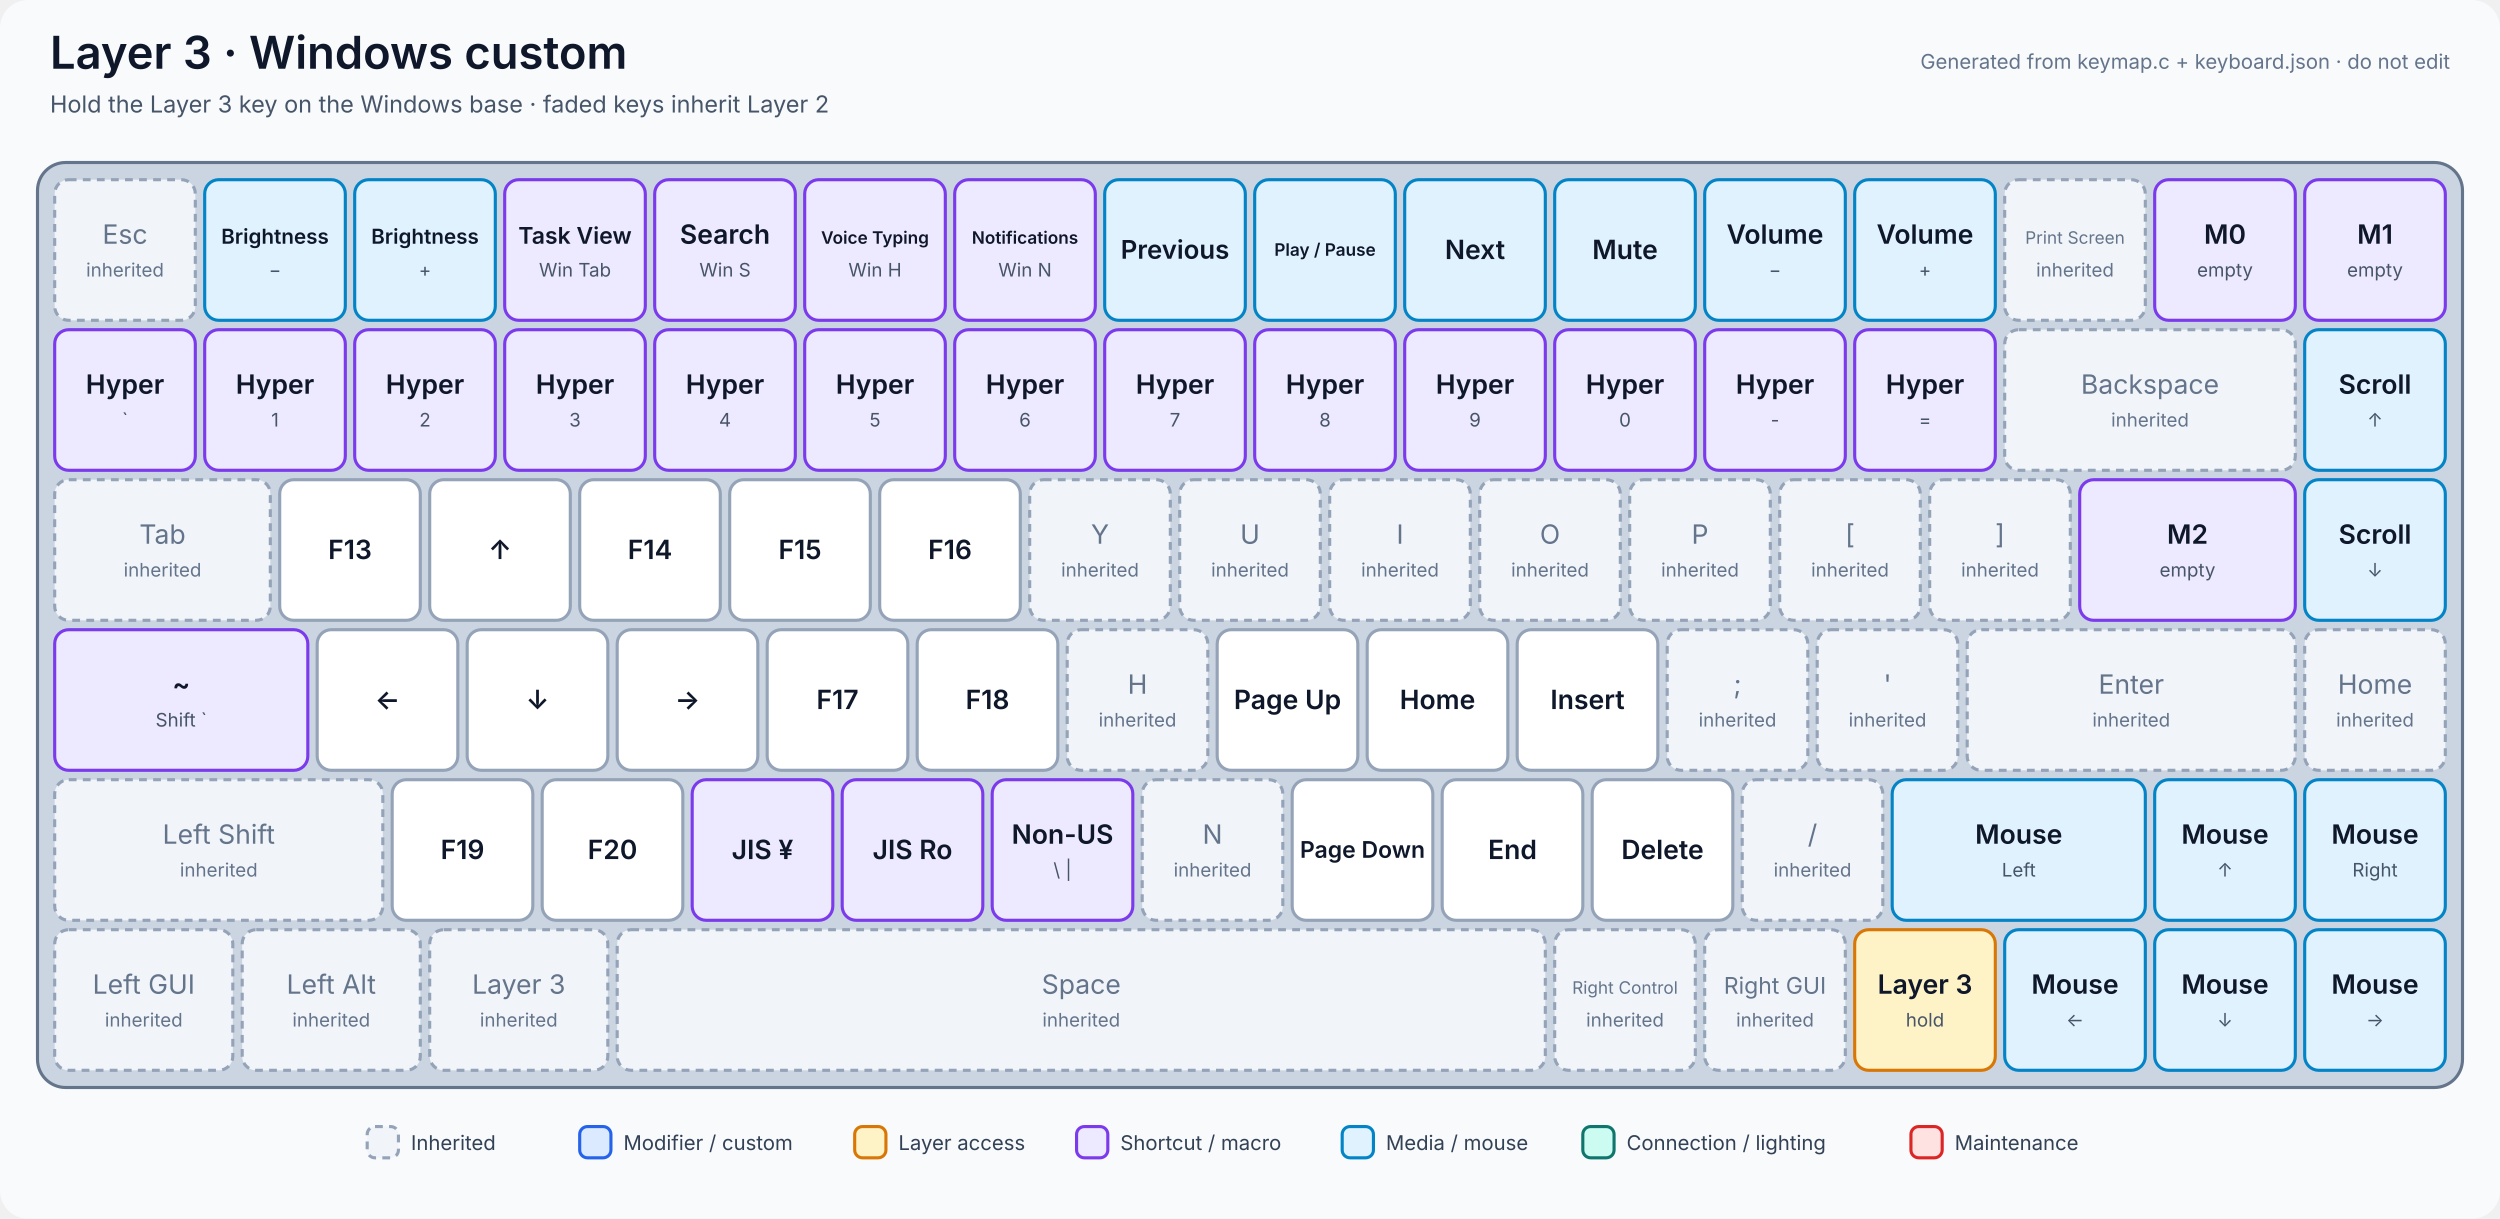
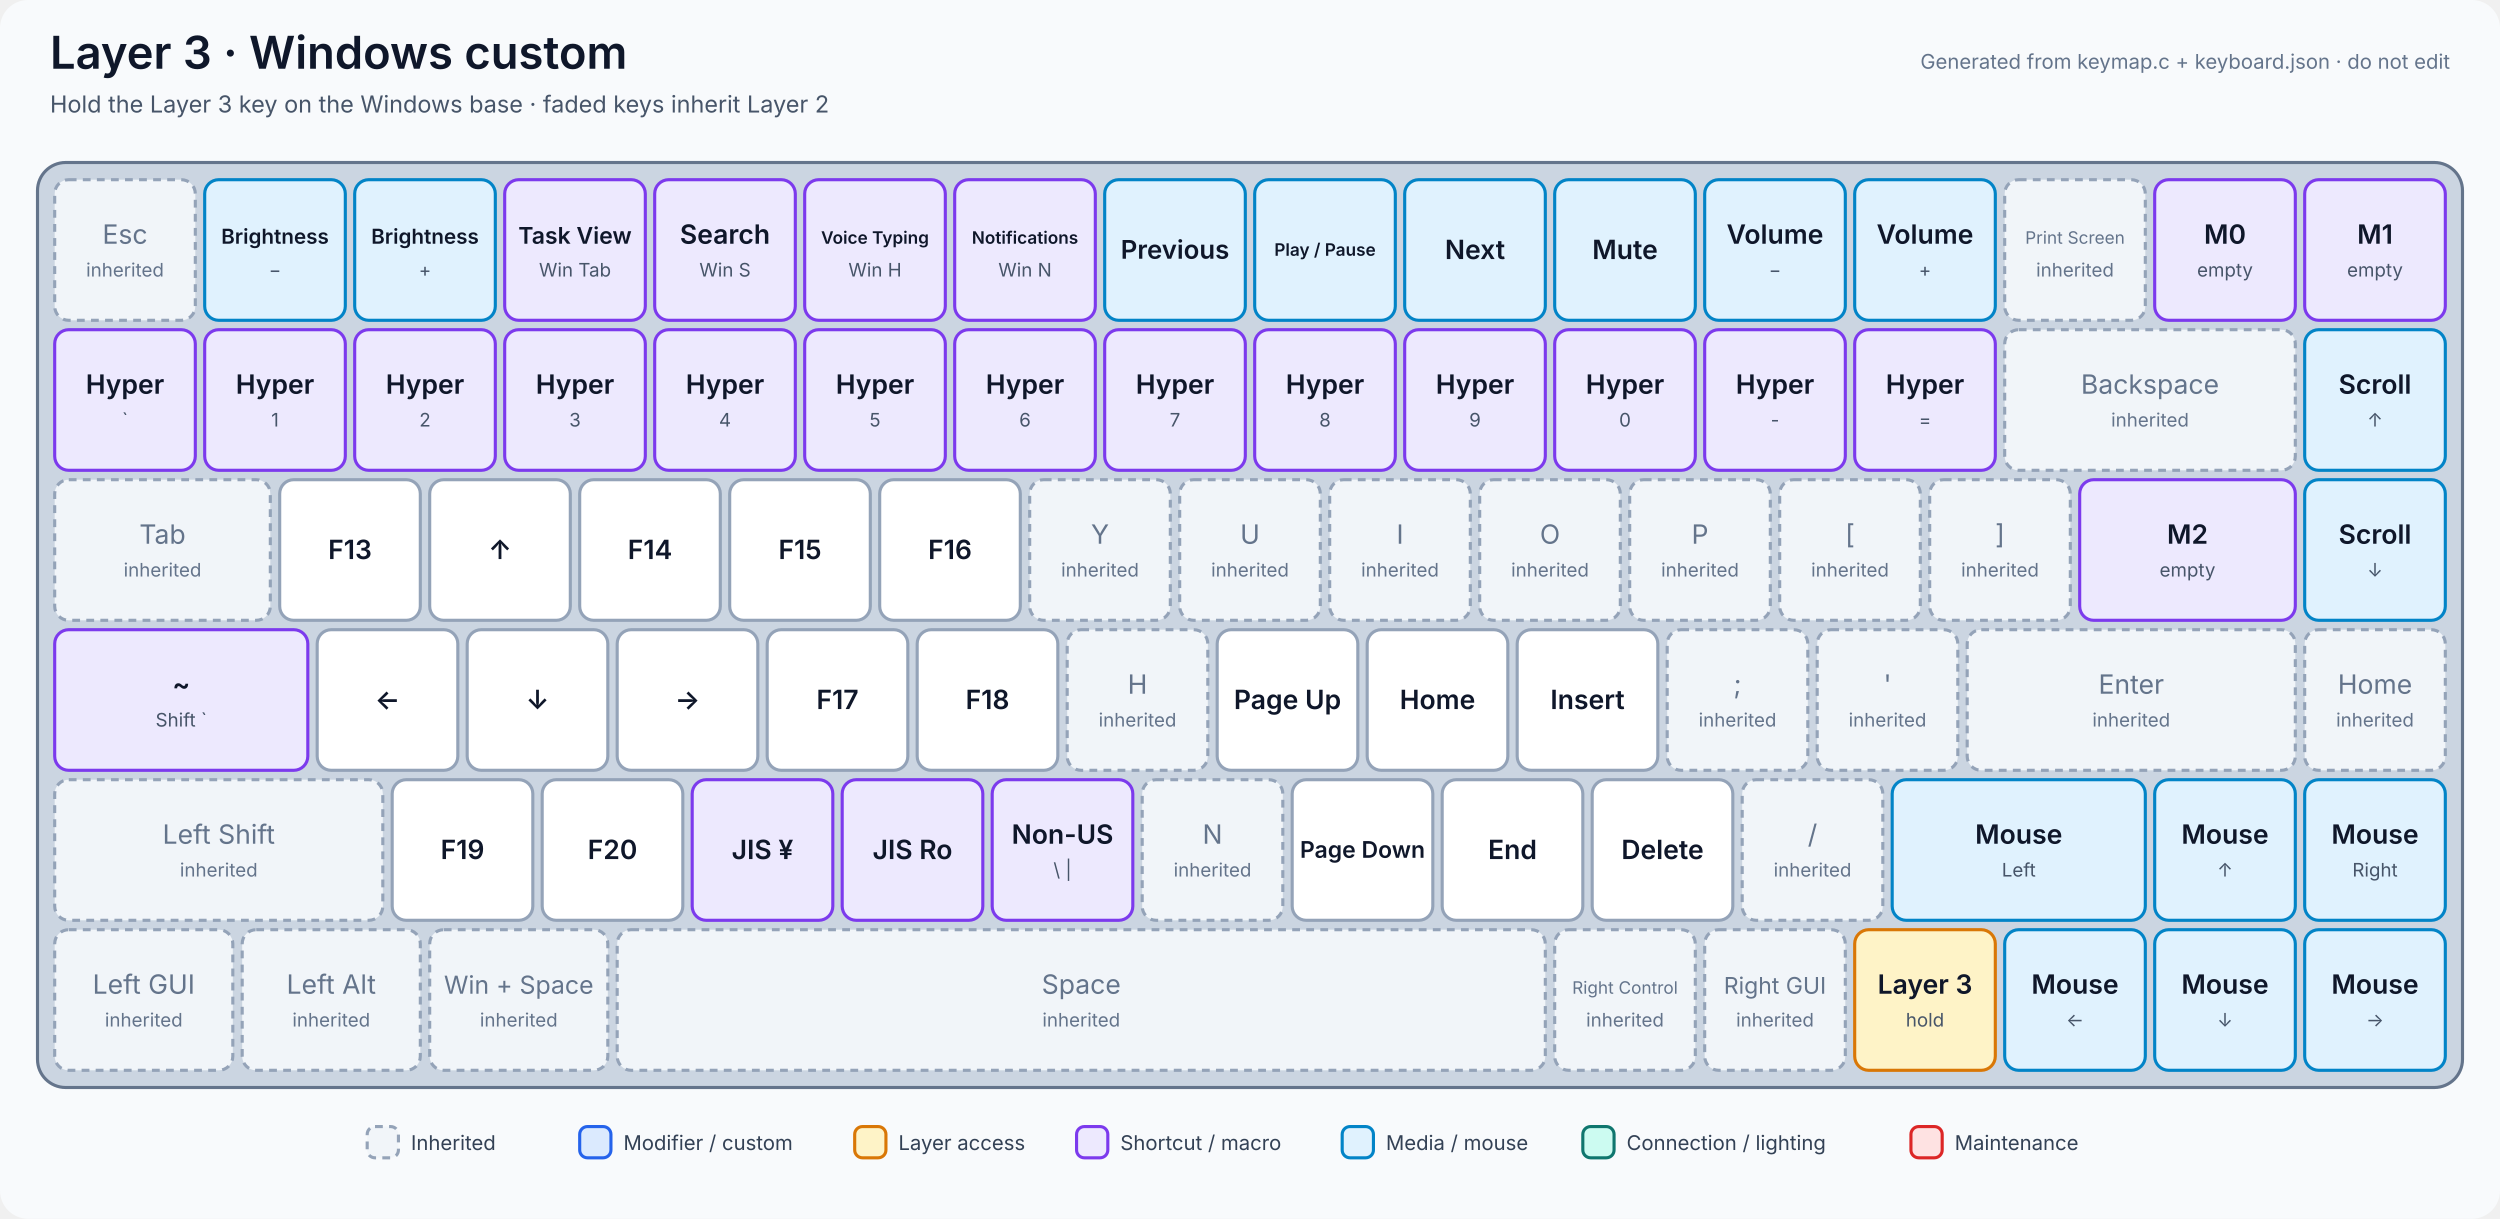
<svg xmlns="http://www.w3.org/2000/svg" width="1600" height="780" viewBox="0 0 1600 780" role="img" aria-labelledby="title desc">
  <style>
    .canvas { fill: #f8fafc; }
    .board { fill: #cbd5e1; stroke: #64748b; stroke-width: 2; }
    text { font-family: -apple-system, BlinkMacSystemFont, "Segoe UI", sans-serif; fill: #0f172a; }
    .doc-title { font-size: 29px; font-weight: 600; }
    .doc-subtitle { font-size: 15px; fill: #475569; }
    .source-note { font-size: 13px; fill: #64748b; text-anchor: end; }
    .key rect { stroke-width: 2; }
    .key-primary, .key-secondary { text-anchor: middle; dominant-baseline: auto; }
    .key-primary { font-weight: 600; }
    .key-secondary { fill: #475569; }
    .key-normal rect { fill: #ffffff; stroke: #94a3b8; }
    .key-inherited rect, .legend-swatch.key-inherited { fill: #f1f5f9; stroke: #94a3b8; stroke-dasharray: 5 4; }
    .key-inherited text { fill: #64748b; font-weight: 400; }
    .key-modifier rect, .legend-swatch.key-modifier { fill: #dbeafe; stroke: #2563eb; }
    .key-layer rect, .legend-swatch.key-layer { fill: #fef3c7; stroke: #d97706; }
    .key-shortcut rect, .legend-swatch.key-shortcut { fill: #ede9fe; stroke: #7c3aed; }
    .key-action rect, .legend-swatch.key-action { fill: #e0f2fe; stroke: #0284c7; }
    .key-hardware rect, .legend-swatch.key-hardware { fill: #ccfbf1; stroke: #0f766e; }
    .key-system rect, .legend-swatch.key-system { fill: #fee2e2; stroke: #dc2626; }
    .legend text { font-size: 13px; fill: #334155; }
    .legend-swatch { stroke-width: 2; }
  </style>
  <rect class="canvas" width="1600" height="780" rx="18" />
  <text class="doc-title" x="32" y="44">Layer 3 · Windows custom</text>
  <text class="doc-subtitle" x="32" y="72">Hold the Layer 3 key on the Windows base · faded keys inherit Layer 2</text>
  <text class="source-note" x="1568" y="44">Generated from keymap.c + keyboard.json · do not edit</text>
  <rect class="board" x="24" y="104" width="1552" height="592" rx="18" />
  <g class="key key-inherited">
    <rect x="35.0" y="115.0" width="90.0" height="90.0" rx="9" />
    <text class="key-primary" x="80.0" y="156.0" style="font-size:17.0px">Esc</text>
    <text class="key-secondary" x="80.0" y="177.0" style="font-size:12.0px">inherited</text>
  </g>
  <g class="key key-action">
    <rect x="131.0" y="115.0" width="90.0" height="90.0" rx="9" />
    <text class="key-primary" x="176.0" y="156.0" style="font-size:13.2px">Brightness</text>
    <text class="key-secondary" x="176.0" y="177.0" style="font-size:12.0px">−</text>
  </g>
  <g class="key key-action">
    <rect x="227.0" y="115.0" width="90.0" height="90.0" rx="9" />
    <text class="key-primary" x="272.0" y="156.0" style="font-size:13.2px">Brightness</text>
    <text class="key-secondary" x="272.0" y="177.0" style="font-size:12.0px">+</text>
  </g>
  <g class="key key-shortcut">
    <rect x="323.0" y="115.0" width="90.0" height="90.0" rx="9" />
    <text class="key-primary" x="368.0" y="156.0" style="font-size:14.7px">Task View</text>
    <text class="key-secondary" x="368.0" y="177.0" style="font-size:12.0px">Win Tab</text>
  </g>
  <g class="key key-shortcut">
    <rect x="419.0" y="115.0" width="90.0" height="90.0" rx="9" />
    <text class="key-primary" x="464.0" y="156.0" style="font-size:17.0px">Search</text>
    <text class="key-secondary" x="464.0" y="177.0" style="font-size:12.0px">Win S</text>
  </g>
  <g class="key key-shortcut">
    <rect x="515.0" y="115.0" width="90.0" height="90.0" rx="9" />
    <text class="key-primary" x="560.0" y="156.0" style="font-size:11.0px">Voice Typing</text>
    <text class="key-secondary" x="560.0" y="177.0" style="font-size:12.0px">Win H</text>
  </g>
  <g class="key key-shortcut">
    <rect x="611.0" y="115.0" width="90.0" height="90.0" rx="9" />
    <text class="key-primary" x="656.0" y="156.0" style="font-size:11.0px">Notifications</text>
    <text class="key-secondary" x="656.0" y="177.0" style="font-size:12.0px">Win N</text>
  </g>
  <g class="key key-action">
    <rect x="707.0" y="115.0" width="90.0" height="90.0" rx="9" />
    <text class="key-primary" x="752.0" y="165.6" style="font-size:16.5px">Previous</text>
  </g>
  <g class="key key-action">
    <rect x="803.0" y="115.0" width="90.0" height="90.0" rx="9" />
    <text class="key-primary" x="848.0" y="163.7" style="font-size:11.0px">Play / Pause</text>
  </g>
  <g class="key key-action">
    <rect x="899.0" y="115.0" width="90.0" height="90.0" rx="9" />
    <text class="key-primary" x="944.0" y="165.8" style="font-size:17.0px">Next</text>
  </g>
  <g class="key key-action">
    <rect x="995.0" y="115.0" width="90.0" height="90.0" rx="9" />
    <text class="key-primary" x="1040.0" y="165.8" style="font-size:17.0px">Mute</text>
  </g>
  <g class="key key-action">
    <rect x="1091.0" y="115.0" width="90.0" height="90.0" rx="9" />
    <text class="key-primary" x="1136.0" y="156.0" style="font-size:17.0px">Volume</text>
    <text class="key-secondary" x="1136.0" y="177.0" style="font-size:12.0px">−</text>
  </g>
  <g class="key key-action">
    <rect x="1187.0" y="115.0" width="90.0" height="90.0" rx="9" />
    <text class="key-primary" x="1232.0" y="156.0" style="font-size:17.0px">Volume</text>
    <text class="key-secondary" x="1232.0" y="177.0" style="font-size:12.0px">+</text>
  </g>
  <g class="key key-inherited">
    <rect x="1283.0" y="115.0" width="90.0" height="90.0" rx="9" />
    <text class="key-primary" x="1328.0" y="156.0" style="font-size:11.0px">Print Screen</text>
    <text class="key-secondary" x="1328.0" y="177.0" style="font-size:12.0px">inherited</text>
  </g>
  <g class="key key-shortcut">
    <rect x="1379.0" y="115.0" width="90.0" height="90.0" rx="9" />
    <text class="key-primary" x="1424.0" y="156.0" style="font-size:17.0px">M0</text>
    <text class="key-secondary" x="1424.0" y="177.0" style="font-size:12.0px">empty</text>
  </g>
  <g class="key key-shortcut">
    <rect x="1475.0" y="115.0" width="90.0" height="90.0" rx="9" />
    <text class="key-primary" x="1520.0" y="156.0" style="font-size:17.0px">M1</text>
    <text class="key-secondary" x="1520.0" y="177.0" style="font-size:12.0px">empty</text>
  </g>
  <g class="key key-shortcut">
    <rect x="35.0" y="211.0" width="90.0" height="90.0" rx="9" />
    <text class="key-primary" x="80.0" y="252.0" style="font-size:17.0px">Hyper</text>
    <text class="key-secondary" x="80.0" y="273.0" style="font-size:12.0px">`</text>
  </g>
  <g class="key key-shortcut">
    <rect x="131.0" y="211.0" width="90.0" height="90.0" rx="9" />
    <text class="key-primary" x="176.0" y="252.0" style="font-size:17.0px">Hyper</text>
    <text class="key-secondary" x="176.0" y="273.0" style="font-size:12.0px">1</text>
  </g>
  <g class="key key-shortcut">
    <rect x="227.0" y="211.0" width="90.0" height="90.0" rx="9" />
    <text class="key-primary" x="272.0" y="252.0" style="font-size:17.0px">Hyper</text>
    <text class="key-secondary" x="272.0" y="273.0" style="font-size:12.0px">2</text>
  </g>
  <g class="key key-shortcut">
    <rect x="323.0" y="211.0" width="90.0" height="90.0" rx="9" />
    <text class="key-primary" x="368.0" y="252.0" style="font-size:17.0px">Hyper</text>
    <text class="key-secondary" x="368.0" y="273.0" style="font-size:12.0px">3</text>
  </g>
  <g class="key key-shortcut">
    <rect x="419.0" y="211.0" width="90.0" height="90.0" rx="9" />
    <text class="key-primary" x="464.0" y="252.0" style="font-size:17.0px">Hyper</text>
    <text class="key-secondary" x="464.0" y="273.0" style="font-size:12.0px">4</text>
  </g>
  <g class="key key-shortcut">
    <rect x="515.0" y="211.0" width="90.0" height="90.0" rx="9" />
    <text class="key-primary" x="560.0" y="252.0" style="font-size:17.0px">Hyper</text>
    <text class="key-secondary" x="560.0" y="273.0" style="font-size:12.0px">5</text>
  </g>
  <g class="key key-shortcut">
    <rect x="611.0" y="211.0" width="90.0" height="90.0" rx="9" />
    <text class="key-primary" x="656.0" y="252.0" style="font-size:17.0px">Hyper</text>
    <text class="key-secondary" x="656.0" y="273.0" style="font-size:12.0px">6</text>
  </g>
  <g class="key key-shortcut">
    <rect x="707.0" y="211.0" width="90.0" height="90.0" rx="9" />
    <text class="key-primary" x="752.0" y="252.0" style="font-size:17.0px">Hyper</text>
    <text class="key-secondary" x="752.0" y="273.0" style="font-size:12.0px">7</text>
  </g>
  <g class="key key-shortcut">
    <rect x="803.0" y="211.0" width="90.0" height="90.0" rx="9" />
    <text class="key-primary" x="848.0" y="252.0" style="font-size:17.0px">Hyper</text>
    <text class="key-secondary" x="848.0" y="273.0" style="font-size:12.0px">8</text>
  </g>
  <g class="key key-shortcut">
    <rect x="899.0" y="211.0" width="90.0" height="90.0" rx="9" />
    <text class="key-primary" x="944.0" y="252.0" style="font-size:17.0px">Hyper</text>
    <text class="key-secondary" x="944.0" y="273.0" style="font-size:12.0px">9</text>
  </g>
  <g class="key key-shortcut">
    <rect x="995.0" y="211.0" width="90.0" height="90.0" rx="9" />
    <text class="key-primary" x="1040.0" y="252.0" style="font-size:17.0px">Hyper</text>
    <text class="key-secondary" x="1040.0" y="273.0" style="font-size:12.0px">0</text>
  </g>
  <g class="key key-shortcut">
    <rect x="1091.0" y="211.0" width="90.0" height="90.0" rx="9" />
    <text class="key-primary" x="1136.0" y="252.0" style="font-size:17.0px">Hyper</text>
    <text class="key-secondary" x="1136.0" y="273.0" style="font-size:12.0px">-</text>
  </g>
  <g class="key key-shortcut">
    <rect x="1187.0" y="211.0" width="90.0" height="90.0" rx="9" />
    <text class="key-primary" x="1232.0" y="252.0" style="font-size:17.0px">Hyper</text>
    <text class="key-secondary" x="1232.0" y="273.0" style="font-size:12.0px">=</text>
  </g>
  <g class="key key-inherited">
    <rect x="1283.0" y="211.0" width="186.0" height="90.0" rx="9" />
    <text class="key-primary" x="1376.0" y="252.0" style="font-size:17.0px">Backspace</text>
    <text class="key-secondary" x="1376.0" y="273.0" style="font-size:12.0px">inherited</text>
  </g>
  <g class="key key-action">
    <rect x="1475.0" y="211.0" width="90.0" height="90.0" rx="9" />
    <text class="key-primary" x="1520.0" y="252.0" style="font-size:17.0px">Scroll</text>
    <text class="key-secondary" x="1520.0" y="273.0" style="font-size:12.0px">↑</text>
  </g>
  <g class="key key-inherited">
    <rect x="35.0" y="307.0" width="138.0" height="90.0" rx="9" />
    <text class="key-primary" x="104.0" y="348.0" style="font-size:17.0px">Tab</text>
    <text class="key-secondary" x="104.0" y="369.0" style="font-size:12.0px">inherited</text>
  </g>
  <g class="key key-normal">
    <rect x="179.0" y="307.0" width="90.0" height="90.0" rx="9" />
    <text class="key-primary" x="224.0" y="357.8" style="font-size:17.0px">F13</text>
  </g>
  <g class="key key-normal">
    <rect x="275.0" y="307.0" width="90.0" height="90.0" rx="9" />
    <text class="key-primary" x="320.0" y="357.8" style="font-size:17.0px">↑</text>
  </g>
  <g class="key key-normal">
    <rect x="371.0" y="307.0" width="90.0" height="90.0" rx="9" />
    <text class="key-primary" x="416.0" y="357.8" style="font-size:17.0px">F14</text>
  </g>
  <g class="key key-normal">
    <rect x="467.0" y="307.0" width="90.0" height="90.0" rx="9" />
    <text class="key-primary" x="512.0" y="357.8" style="font-size:17.0px">F15</text>
  </g>
  <g class="key key-normal">
    <rect x="563.0" y="307.0" width="90.0" height="90.0" rx="9" />
    <text class="key-primary" x="608.0" y="357.8" style="font-size:17.0px">F16</text>
  </g>
  <g class="key key-inherited">
    <rect x="659.0" y="307.0" width="90.0" height="90.0" rx="9" />
    <text class="key-primary" x="704.0" y="348.0" style="font-size:17.0px">Y</text>
    <text class="key-secondary" x="704.0" y="369.0" style="font-size:12.0px">inherited</text>
  </g>
  <g class="key key-inherited">
    <rect x="755.0" y="307.0" width="90.0" height="90.0" rx="9" />
    <text class="key-primary" x="800.0" y="348.0" style="font-size:17.0px">U</text>
    <text class="key-secondary" x="800.0" y="369.0" style="font-size:12.0px">inherited</text>
  </g>
  <g class="key key-inherited">
    <rect x="851.0" y="307.0" width="90.0" height="90.0" rx="9" />
    <text class="key-primary" x="896.0" y="348.0" style="font-size:17.0px">I</text>
    <text class="key-secondary" x="896.0" y="369.0" style="font-size:12.0px">inherited</text>
  </g>
  <g class="key key-inherited">
    <rect x="947.0" y="307.0" width="90.0" height="90.0" rx="9" />
    <text class="key-primary" x="992.0" y="348.0" style="font-size:17.0px">O</text>
    <text class="key-secondary" x="992.0" y="369.0" style="font-size:12.0px">inherited</text>
  </g>
  <g class="key key-inherited">
    <rect x="1043.0" y="307.0" width="90.0" height="90.0" rx="9" />
    <text class="key-primary" x="1088.0" y="348.0" style="font-size:17.0px">P</text>
    <text class="key-secondary" x="1088.0" y="369.0" style="font-size:12.0px">inherited</text>
  </g>
  <g class="key key-inherited">
    <rect x="1139.0" y="307.0" width="90.0" height="90.0" rx="9" />
    <text class="key-primary" x="1184.0" y="348.0" style="font-size:17.0px">[</text>
    <text class="key-secondary" x="1184.0" y="369.0" style="font-size:12.0px">inherited</text>
  </g>
  <g class="key key-inherited">
    <rect x="1235.0" y="307.0" width="90.0" height="90.0" rx="9" />
    <text class="key-primary" x="1280.0" y="348.0" style="font-size:17.0px">]</text>
    <text class="key-secondary" x="1280.0" y="369.0" style="font-size:12.0px">inherited</text>
  </g>
  <g class="key key-shortcut">
    <rect x="1331.0" y="307.0" width="138.0" height="90.0" rx="9" />
    <text class="key-primary" x="1400.0" y="348.0" style="font-size:17.0px">M2</text>
    <text class="key-secondary" x="1400.0" y="369.0" style="font-size:12.0px">empty</text>
  </g>
  <g class="key key-action">
    <rect x="1475.0" y="307.0" width="90.0" height="90.0" rx="9" />
    <text class="key-primary" x="1520.0" y="348.0" style="font-size:17.0px">Scroll</text>
    <text class="key-secondary" x="1520.0" y="369.0" style="font-size:12.0px">↓</text>
  </g>
  <g class="key key-shortcut">
    <rect x="35.0" y="403.0" width="162.0" height="90.0" rx="9" />
    <text class="key-primary" x="116.0" y="444.0" style="font-size:17.0px">~</text>
    <text class="key-secondary" x="116.0" y="465.0" style="font-size:12.0px">Shift `</text>
  </g>
  <g class="key key-normal">
    <rect x="203.0" y="403.0" width="90.0" height="90.0" rx="9" />
    <text class="key-primary" x="248.0" y="453.8" style="font-size:17.0px">←</text>
  </g>
  <g class="key key-normal">
    <rect x="299.0" y="403.0" width="90.0" height="90.0" rx="9" />
    <text class="key-primary" x="344.0" y="453.8" style="font-size:17.0px">↓</text>
  </g>
  <g class="key key-normal">
    <rect x="395.0" y="403.0" width="90.0" height="90.0" rx="9" />
    <text class="key-primary" x="440.0" y="453.8" style="font-size:17.0px">→</text>
  </g>
  <g class="key key-normal">
    <rect x="491.0" y="403.0" width="90.0" height="90.0" rx="9" />
    <text class="key-primary" x="536.0" y="453.8" style="font-size:17.0px">F17</text>
  </g>
  <g class="key key-normal">
    <rect x="587.0" y="403.0" width="90.0" height="90.0" rx="9" />
    <text class="key-primary" x="632.0" y="453.8" style="font-size:17.0px">F18</text>
  </g>
  <g class="key key-inherited">
    <rect x="683.0" y="403.0" width="90.0" height="90.0" rx="9" />
    <text class="key-primary" x="728.0" y="444.0" style="font-size:17.0px">H</text>
    <text class="key-secondary" x="728.0" y="465.0" style="font-size:12.0px">inherited</text>
  </g>
  <g class="key key-normal">
    <rect x="779.0" y="403.0" width="90.0" height="90.0" rx="9" />
    <text class="key-primary" x="824.0" y="453.8" style="font-size:17.0px">Page Up</text>
  </g>
  <g class="key key-normal">
    <rect x="875.0" y="403.0" width="90.0" height="90.0" rx="9" />
    <text class="key-primary" x="920.0" y="453.8" style="font-size:17.0px">Home</text>
  </g>
  <g class="key key-normal">
    <rect x="971.0" y="403.0" width="90.0" height="90.0" rx="9" />
    <text class="key-primary" x="1016.0" y="453.8" style="font-size:17.0px">Insert</text>
  </g>
  <g class="key key-inherited">
    <rect x="1067.0" y="403.0" width="90.0" height="90.0" rx="9" />
    <text class="key-primary" x="1112.0" y="444.0" style="font-size:17.0px">;</text>
    <text class="key-secondary" x="1112.0" y="465.0" style="font-size:12.0px">inherited</text>
  </g>
  <g class="key key-inherited">
    <rect x="1163.0" y="403.0" width="90.0" height="90.0" rx="9" />
    <text class="key-primary" x="1208.0" y="444.0" style="font-size:17.0px">'</text>
    <text class="key-secondary" x="1208.0" y="465.0" style="font-size:12.0px">inherited</text>
  </g>
  <g class="key key-inherited">
    <rect x="1259.0" y="403.0" width="210.0" height="90.0" rx="9" />
    <text class="key-primary" x="1364.0" y="444.0" style="font-size:17.0px">Enter</text>
    <text class="key-secondary" x="1364.0" y="465.0" style="font-size:12.0px">inherited</text>
  </g>
  <g class="key key-inherited">
    <rect x="1475.0" y="403.0" width="90.0" height="90.0" rx="9" />
    <text class="key-primary" x="1520.0" y="444.0" style="font-size:17.0px">Home</text>
    <text class="key-secondary" x="1520.0" y="465.0" style="font-size:12.0px">inherited</text>
  </g>
  <g class="key key-inherited">
    <rect x="35.0" y="499.0" width="210.0" height="90.0" rx="9" />
    <text class="key-primary" x="140.0" y="540.0" style="font-size:17.0px">Left Shift</text>
    <text class="key-secondary" x="140.0" y="561.0" style="font-size:12.0px">inherited</text>
  </g>
  <g class="key key-normal">
    <rect x="251.0" y="499.0" width="90.0" height="90.0" rx="9" />
    <text class="key-primary" x="296.0" y="549.8" style="font-size:17.0px">F19</text>
  </g>
  <g class="key key-normal">
    <rect x="347.0" y="499.0" width="90.0" height="90.0" rx="9" />
    <text class="key-primary" x="392.0" y="549.8" style="font-size:17.0px">F20</text>
  </g>
  <g class="key key-shortcut">
    <rect x="443.0" y="499.0" width="90.0" height="90.0" rx="9" />
    <text class="key-primary" x="488.0" y="549.8" style="font-size:17.0px">JIS ¥</text>
  </g>
  <g class="key key-shortcut">
    <rect x="539.0" y="499.0" width="90.0" height="90.0" rx="9" />
    <text class="key-primary" x="584.0" y="549.8" style="font-size:17.0px">JIS Ro</text>
  </g>
  <g class="key key-shortcut">
    <rect x="635.0" y="499.0" width="90.0" height="90.0" rx="9" />
    <text class="key-primary" x="680.0" y="540.0" style="font-size:17.0px">Non-US</text>
    <text class="key-secondary" x="680.0" y="561.0" style="font-size:12.0px">\ |</text>
  </g>
  <g class="key key-inherited">
    <rect x="731.0" y="499.0" width="90.0" height="90.0" rx="9" />
    <text class="key-primary" x="776.0" y="540.0" style="font-size:17.0px">N</text>
    <text class="key-secondary" x="776.0" y="561.0" style="font-size:12.0px">inherited</text>
  </g>
  <g class="key key-normal">
    <rect x="827.0" y="499.0" width="90.0" height="90.0" rx="9" />
    <text class="key-primary" x="872.0" y="549.0" style="font-size:14.7px">Page Down</text>
  </g>
  <g class="key key-normal">
    <rect x="923.0" y="499.0" width="90.0" height="90.0" rx="9" />
    <text class="key-primary" x="968.0" y="549.8" style="font-size:17.0px">End</text>
  </g>
  <g class="key key-normal">
    <rect x="1019.0" y="499.0" width="90.0" height="90.0" rx="9" />
    <text class="key-primary" x="1064.0" y="549.8" style="font-size:17.0px">Delete</text>
  </g>
  <g class="key key-inherited">
    <rect x="1115.0" y="499.0" width="90.0" height="90.0" rx="9" />
    <text class="key-primary" x="1160.0" y="540.0" style="font-size:17.0px">/</text>
    <text class="key-secondary" x="1160.0" y="561.0" style="font-size:12.0px">inherited</text>
  </g>
  <g class="key key-action">
    <rect x="1211.0" y="499.0" width="162.0" height="90.0" rx="9" />
    <text class="key-primary" x="1292.0" y="540.0" style="font-size:17.0px">Mouse</text>
    <text class="key-secondary" x="1292.0" y="561.0" style="font-size:12.0px">Left</text>
  </g>
  <g class="key key-action">
    <rect x="1379.0" y="499.0" width="90.0" height="90.0" rx="9" />
    <text class="key-primary" x="1424.0" y="540.0" style="font-size:17.0px">Mouse</text>
    <text class="key-secondary" x="1424.0" y="561.0" style="font-size:12.0px">↑</text>
  </g>
  <g class="key key-action">
    <rect x="1475.0" y="499.0" width="90.0" height="90.0" rx="9" />
    <text class="key-primary" x="1520.0" y="540.0" style="font-size:17.0px">Mouse</text>
    <text class="key-secondary" x="1520.0" y="561.0" style="font-size:12.0px">Right</text>
  </g>
  <g class="key key-inherited">
    <rect x="35.0" y="595.0" width="114.0" height="90.0" rx="9" />
    <text class="key-primary" x="92.0" y="636.0" style="font-size:17.0px">Left GUI</text>
    <text class="key-secondary" x="92.0" y="657.0" style="font-size:12.0px">inherited</text>
  </g>
  <g class="key key-inherited">
    <rect x="155.0" y="595.0" width="114.0" height="90.0" rx="9" />
    <text class="key-primary" x="212.0" y="636.0" style="font-size:17.0px">Left Alt</text>
    <text class="key-secondary" x="212.0" y="657.0" style="font-size:12.0px">inherited</text>
  </g>
  <g class="key key-inherited">
    <rect x="275.0" y="595.0" width="114.0" height="90.0" rx="9" />
-     <text class="key-primary" x="332.0" y="636.0" style="font-size:17.0px">Layer 3</text>
+     <text class="key-primary" x="332.0" y="636.0" style="font-size:15.9px">Win + Space</text>
    <text class="key-secondary" x="332.0" y="657.0" style="font-size:12.0px">inherited</text>
  </g>
  <g class="key key-inherited">
    <rect x="395.0" y="595.0" width="594.0" height="90.0" rx="9" />
    <text class="key-primary" x="692.0" y="636.0" style="font-size:17.0px">Space</text>
    <text class="key-secondary" x="692.0" y="657.0" style="font-size:12.0px">inherited</text>
  </g>
  <g class="key key-inherited">
    <rect x="995.0" y="595.0" width="90.0" height="90.0" rx="9" />
    <text class="key-primary" x="1040.0" y="636.0" style="font-size:11.0px">Right Control</text>
    <text class="key-secondary" x="1040.0" y="657.0" style="font-size:12.0px">inherited</text>
  </g>
  <g class="key key-inherited">
    <rect x="1091.0" y="595.0" width="90.0" height="90.0" rx="9" />
    <text class="key-primary" x="1136.0" y="636.0" style="font-size:14.7px">Right GUI</text>
    <text class="key-secondary" x="1136.0" y="657.0" style="font-size:12.0px">inherited</text>
  </g>
  <g class="key key-layer">
    <rect x="1187.0" y="595.0" width="90.0" height="90.0" rx="9" />
    <text class="key-primary" x="1232.0" y="636.0" style="font-size:17.0px">Layer 3</text>
    <text class="key-secondary" x="1232.0" y="657.0" style="font-size:12.0px">hold</text>
  </g>
  <g class="key key-action">
    <rect x="1283.0" y="595.0" width="90.0" height="90.0" rx="9" />
    <text class="key-primary" x="1328.0" y="636.0" style="font-size:17.0px">Mouse</text>
    <text class="key-secondary" x="1328.0" y="657.0" style="font-size:12.0px">←</text>
  </g>
  <g class="key key-action">
    <rect x="1379.0" y="595.0" width="90.0" height="90.0" rx="9" />
    <text class="key-primary" x="1424.0" y="636.0" style="font-size:17.0px">Mouse</text>
    <text class="key-secondary" x="1424.0" y="657.0" style="font-size:12.0px">↓</text>
  </g>
  <g class="key key-action">
    <rect x="1475.0" y="595.0" width="90.0" height="90.0" rx="9" />
    <text class="key-primary" x="1520.0" y="636.0" style="font-size:17.0px">Mouse</text>
    <text class="key-secondary" x="1520.0" y="657.0" style="font-size:12.0px">→</text>
  </g>
  <g class="legend" aria-label="Key category legend">
    <rect class="legend-swatch key-inherited" x="235.0" y="721" width="20" height="20" rx="5" />
    <text x="263.0" y="736">Inherited</text>
    <rect class="legend-swatch key-modifier" x="371.0" y="721" width="20" height="20" rx="5" />
    <text x="399.0" y="736">Modifier / custom</text>
    <rect class="legend-swatch key-layer" x="547.0" y="721" width="20" height="20" rx="5" />
    <text x="575.0" y="736">Layer access</text>
    <rect class="legend-swatch key-shortcut" x="689.0" y="721" width="20" height="20" rx="5" />
    <text x="717.0" y="736">Shortcut / macro</text>
    <rect class="legend-swatch key-action" x="859.0" y="721" width="20" height="20" rx="5" />
    <text x="887.0" y="736">Media / mouse</text>
    <rect class="legend-swatch key-hardware" x="1013.0" y="721" width="20" height="20" rx="5" />
    <text x="1041.0" y="736">Connection / lighting</text>
    <rect class="legend-swatch key-system" x="1223.0" y="721" width="20" height="20" rx="5" />
    <text x="1251.0" y="736">Maintenance</text>
  </g>
</svg>
